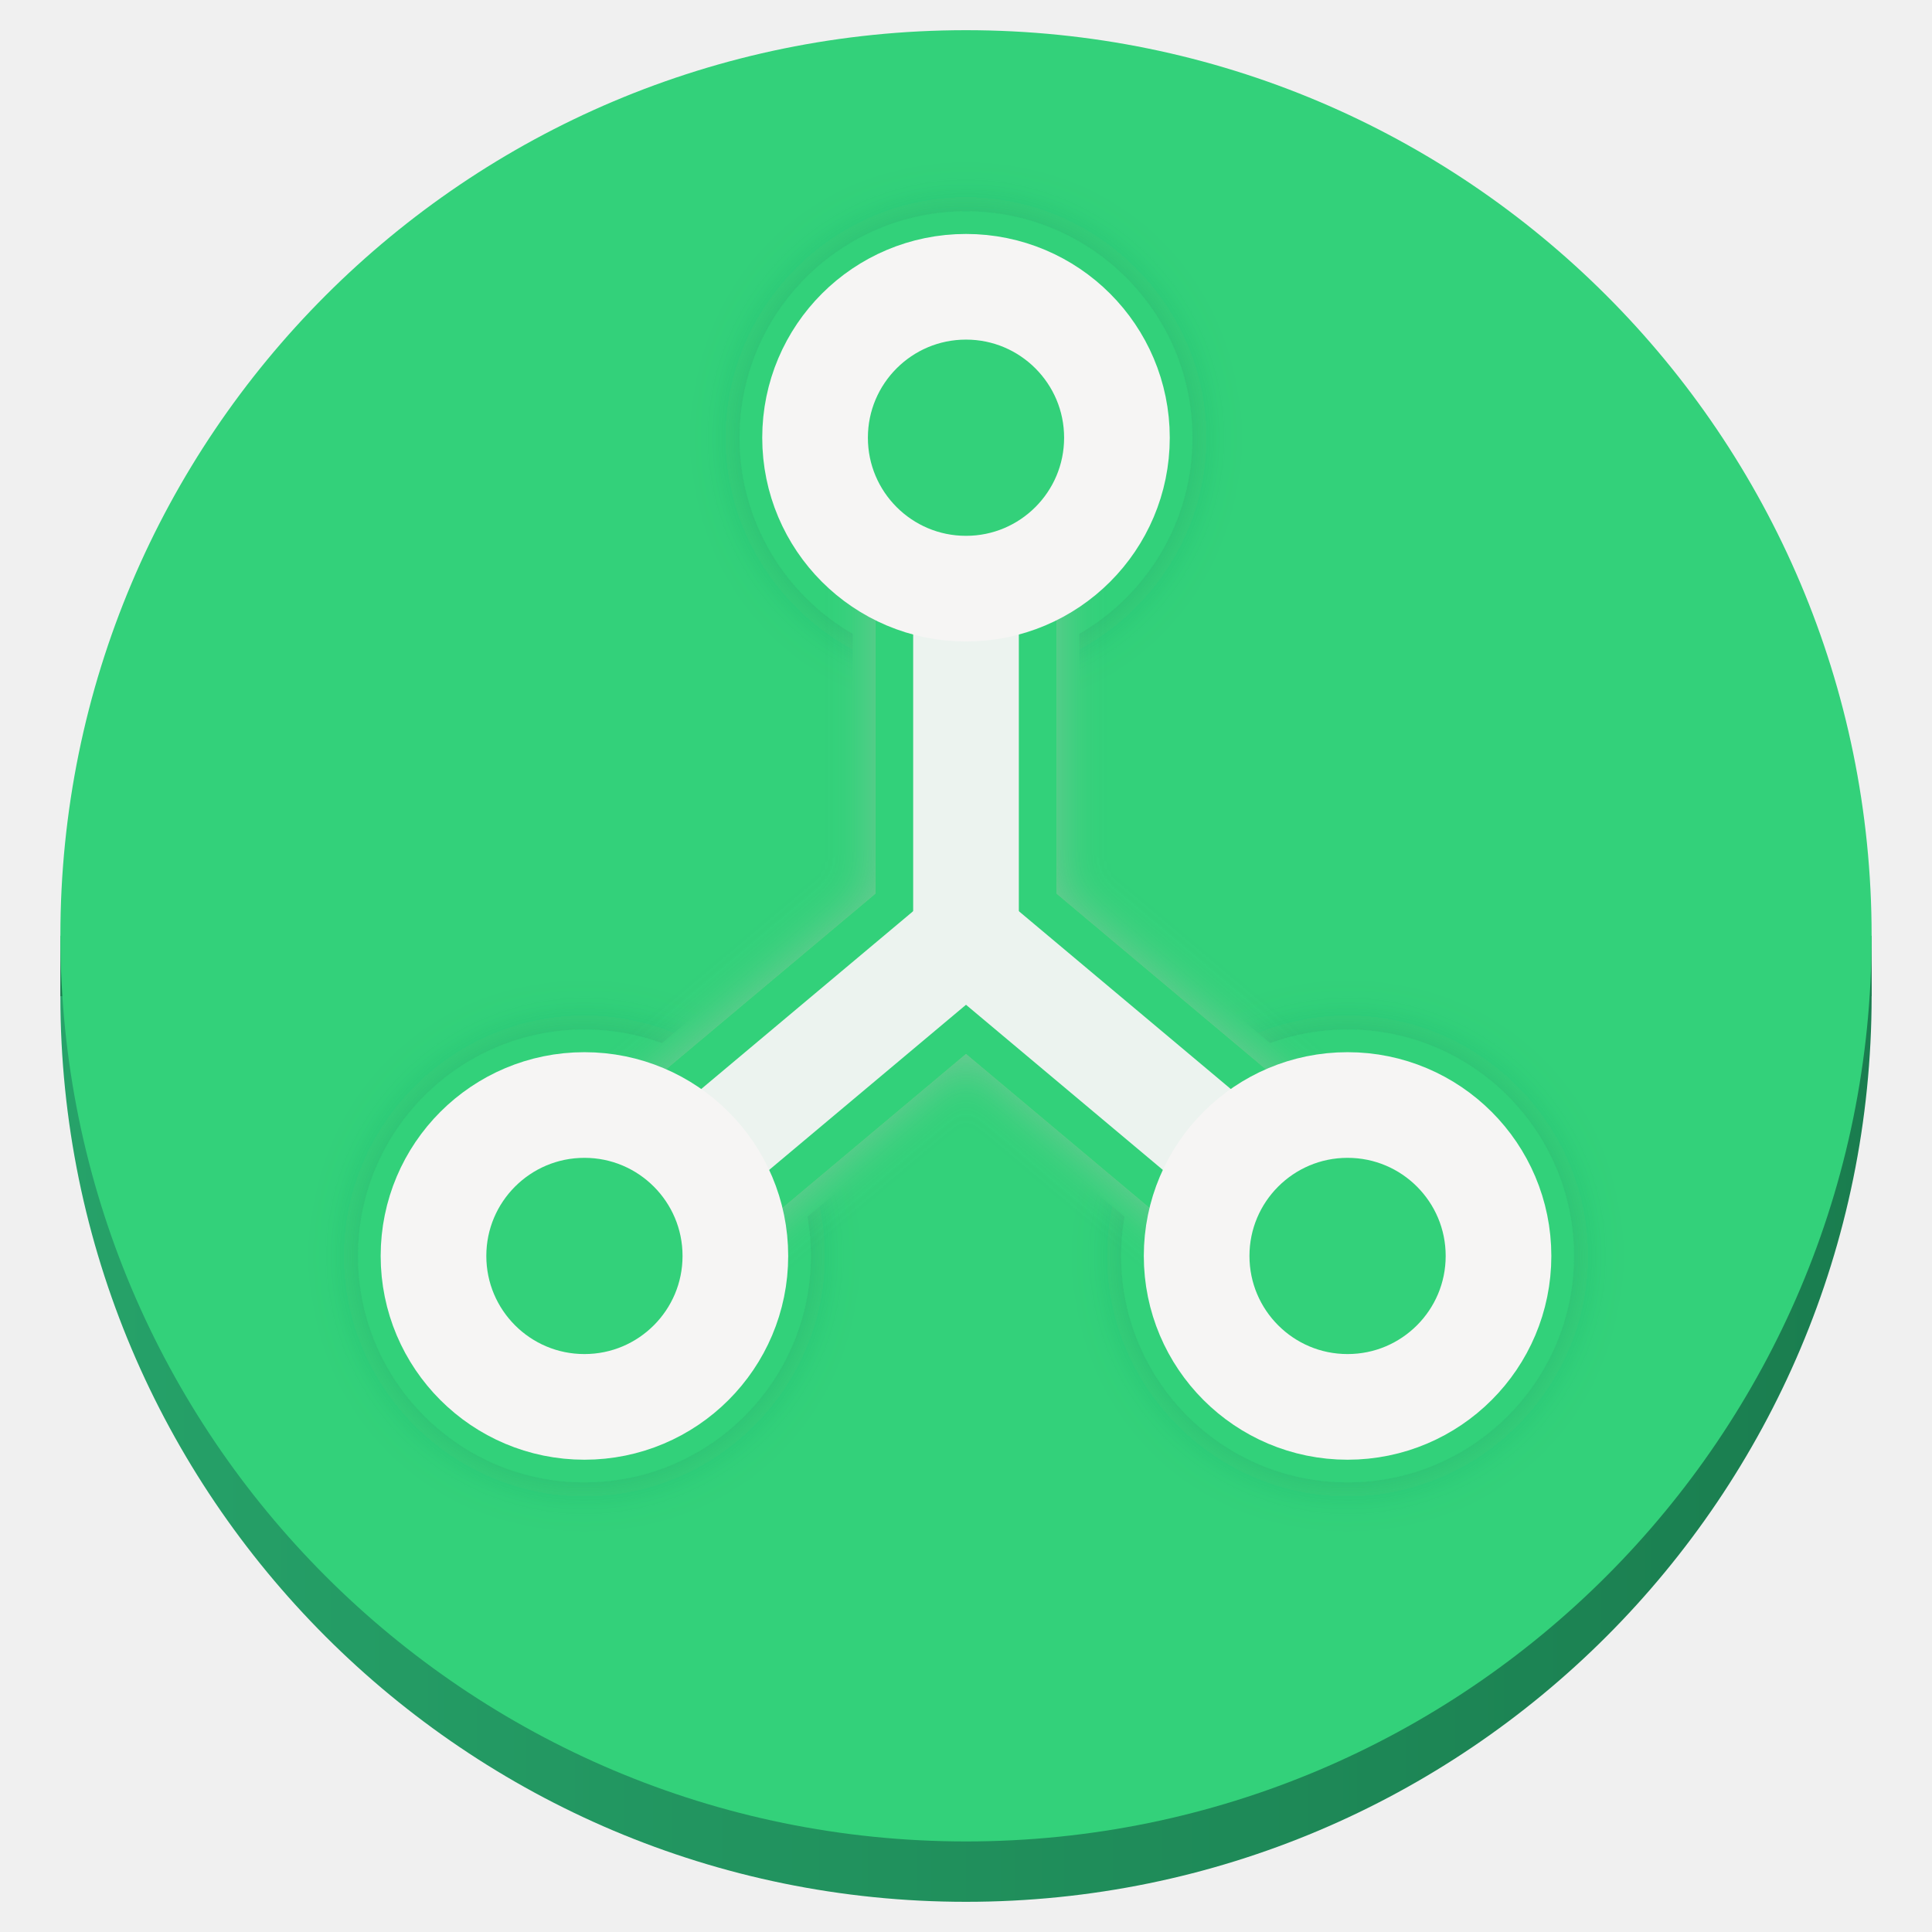
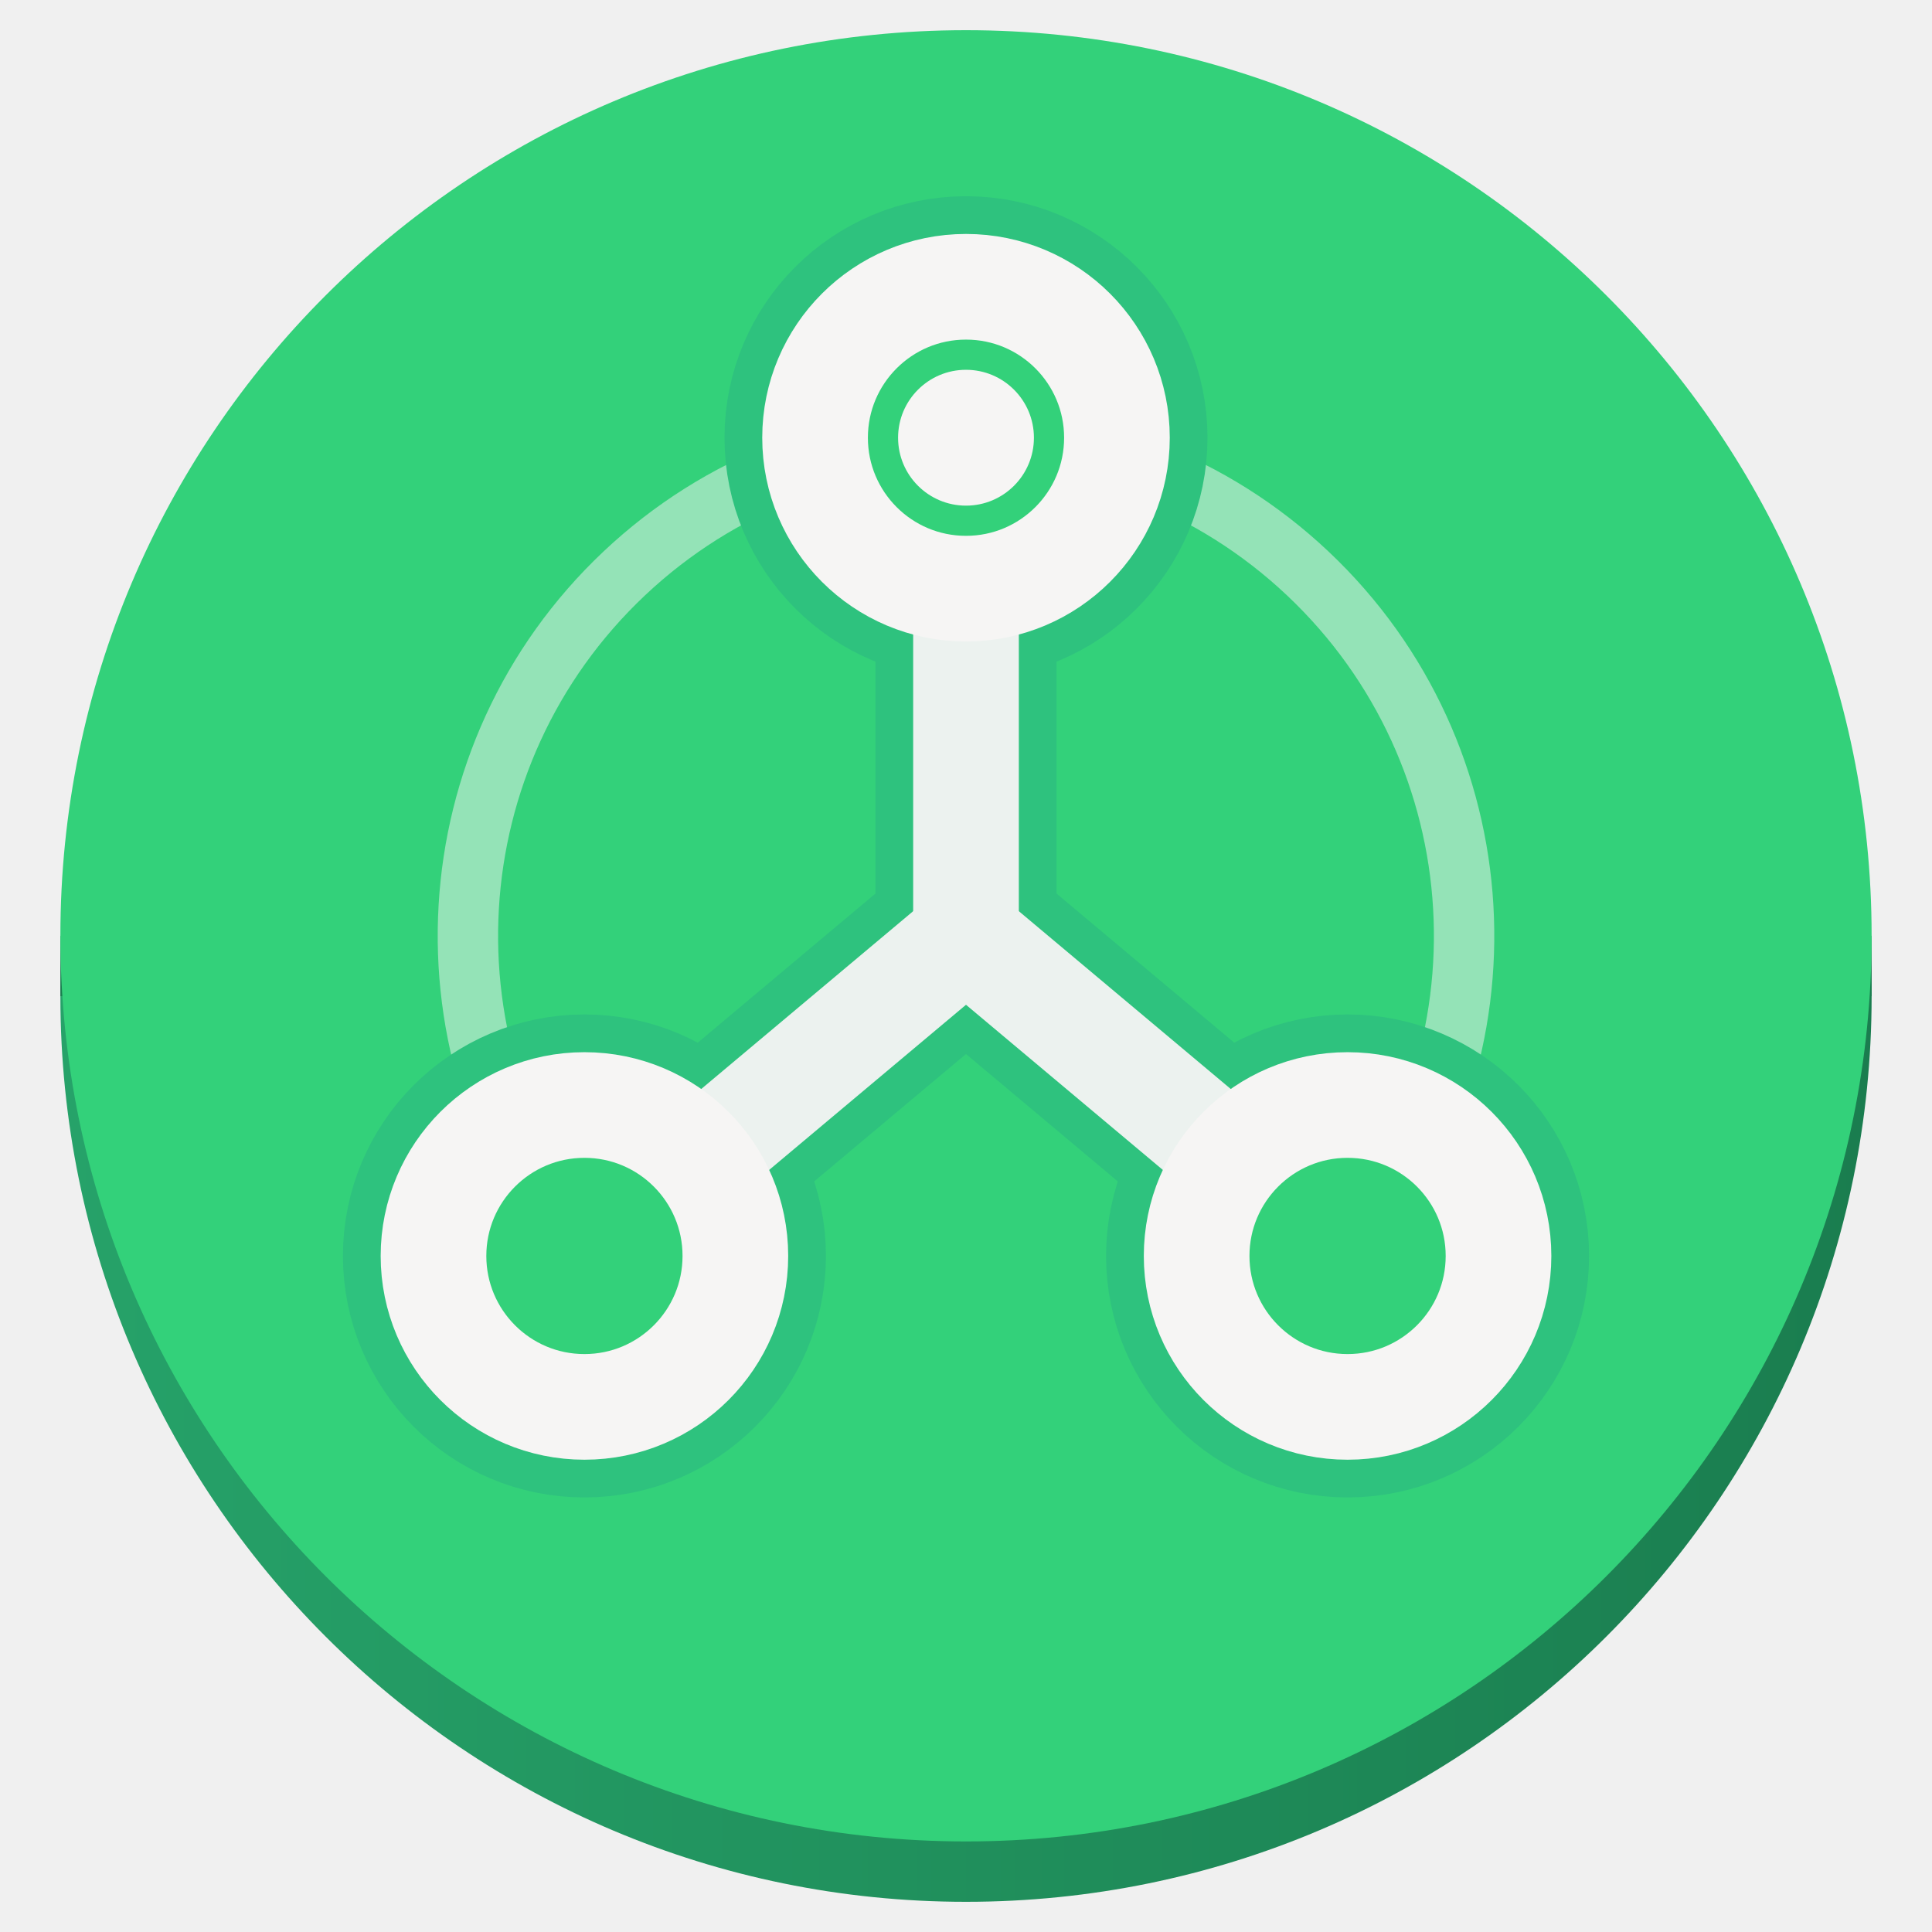
<svg xmlns="http://www.w3.org/2000/svg" width="128" height="128" viewBox="0 0 128 128">
  <defs>
    <linearGradient id="dg" x1="0" y1="0" x2="1" y2="0">
      <stop offset="0" stop-color="#26a269" />
      <stop offset="1" stop-color="#1a7d4f" />
    </linearGradient>
-     <filter id="shGrey" x="-50%" y="-50%" width="200%" height="200%">
-       <feDropShadow dx="0" dy="0" stdDeviation="1.5" flood-color="#c0bfbc" flood-opacity="0.45" />
-     </filter>
-     <filter id="shGreen" x="-50%" y="-50%" width="200%" height="200%">
-       <feDropShadow dx="0" dy="0" stdDeviation="1.5" flood-color="#26a269" flood-opacity="0.45" />
-     </filter>
-     <mask id="bgMask">
-       <rect x="0" y="0" width="128" height="128" fill="#ffffff" />
-       <g fill="none" stroke="#000000" stroke-width="15" stroke-linecap="round" stroke-linejoin="round">
-         <path d="M64 62 L64 29" />
-         <path d="M64 62 L89.28 83.21" />
-         <path d="M64 62 L38.72 83.21" />
-       </g>
-     </mask>
  </defs>
  <g>
    <circle cx="64" cy="66" r="60" fill="url(#dg)" />
    <rect x="4" y="62" width="120" height="4" fill="#1a7d4f" />
    <circle cx="64" cy="62" r="60" fill="#33d17a" />
  </g>
-   <g filter="url(#shGreen)" mask="url(#bgMask)">
-     <circle cx="64" cy="29" r="15" fill="#33d17a" />
-     <circle cx="89.28" cy="83.21" r="15" fill="#33d17a" />
-     <circle cx="38.72" cy="83.21" r="15" fill="#33d17a" />
-   </g>
-   <g fill="none" stroke="#33d17a" stroke-width="12" stroke-linecap="round" stroke-linejoin="round" filter="url(#shGrey)">
+   <path d="M38.72 83.21 A33 33 0 1 1 89.28 83.21" fill="none" stroke="#f6f5f4" stroke-width="4" stroke-linecap="round" opacity="0.5" />
+   <g fill="none" stroke="#2ec27e" stroke-width="12" stroke-linecap="round" stroke-linejoin="round">
    <path d="M64 62 L64 29" />
    <path d="M64 62 L89.28 83.21" />
    <path d="M64 62 L38.72 83.21" />
+     <circle cx="64" cy="29" r="10" />
+     <circle cx="89.28" cy="83.21" r="10" />
+     <circle cx="38.72" cy="83.21" r="10" />
  </g>
  <g fill="none" stroke="#f6f5f4" stroke-width="7" stroke-linecap="round" stroke-linejoin="round" opacity="0.95">
    <path d="M64 62 L64 29" />
    <path d="M64 62 L89.28 83.21" />
    <path d="M64 62 L38.72 83.21" />
  </g>
  <circle cx="64" cy="29" r="10" fill="#33d17a" stroke="#f6f5f4" stroke-width="7" />
  <circle cx="89.28" cy="83.21" r="10" fill="#33d17a" stroke="#f6f5f4" stroke-width="7" />
  <circle cx="38.72" cy="83.21" r="10" fill="#33d17a" stroke="#f6f5f4" stroke-width="7" />
+   <circle cx="64" cy="29" r="4.5" fill="#f6f5f4" />
</svg>
